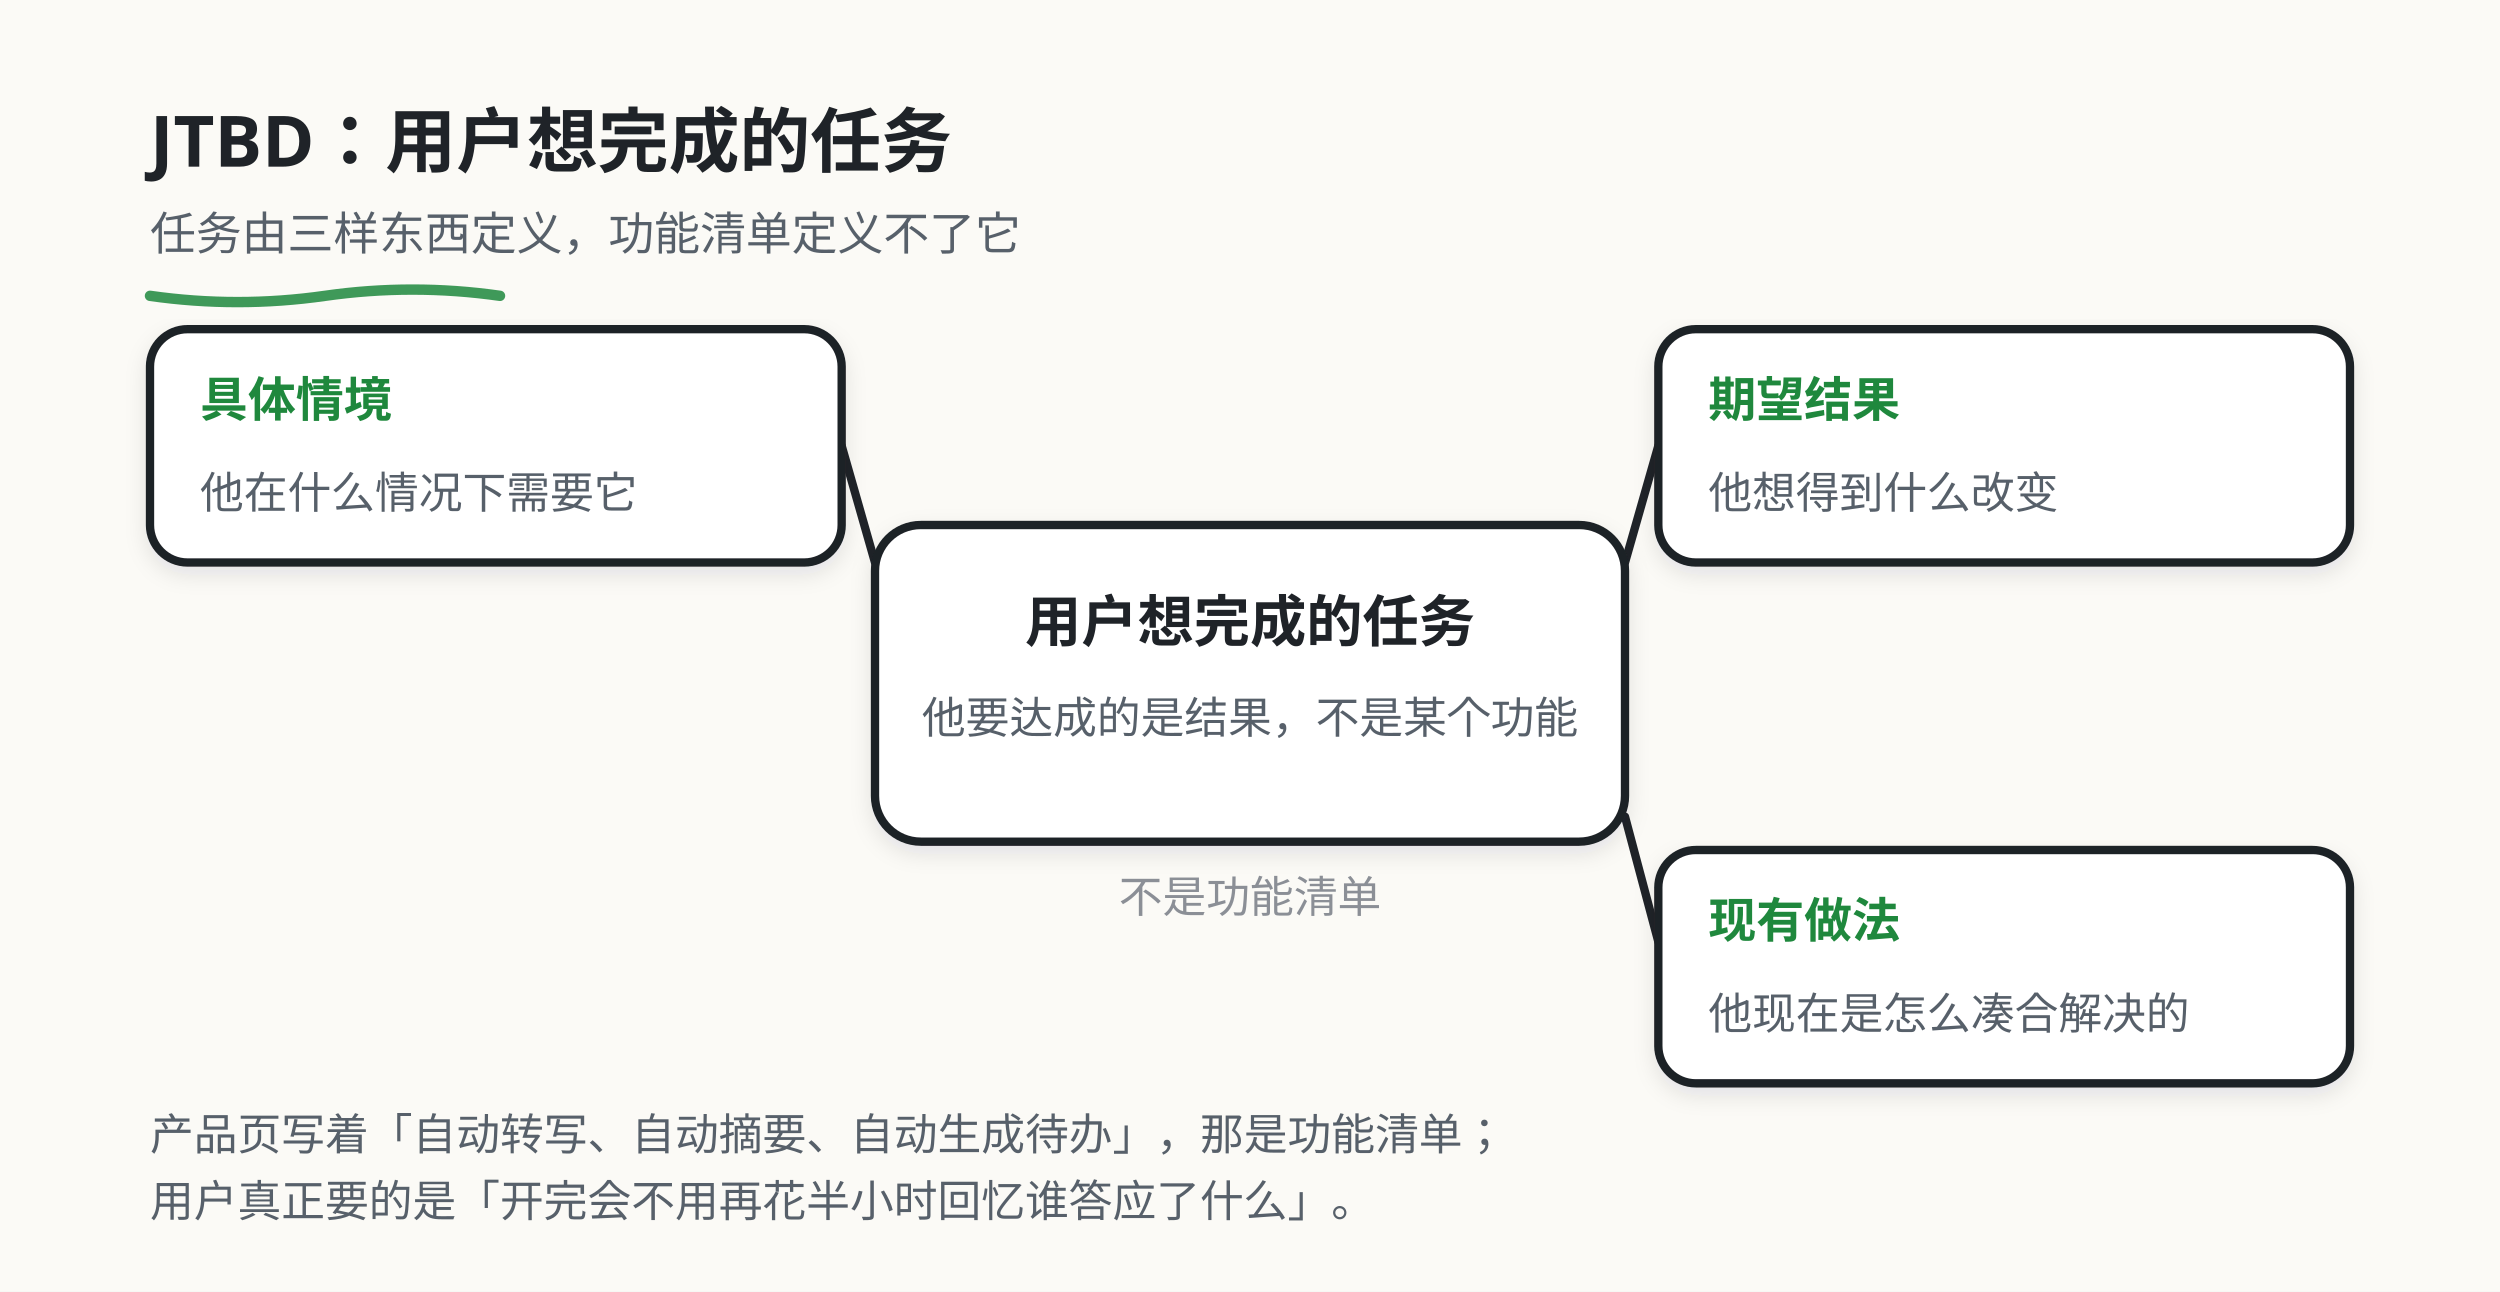
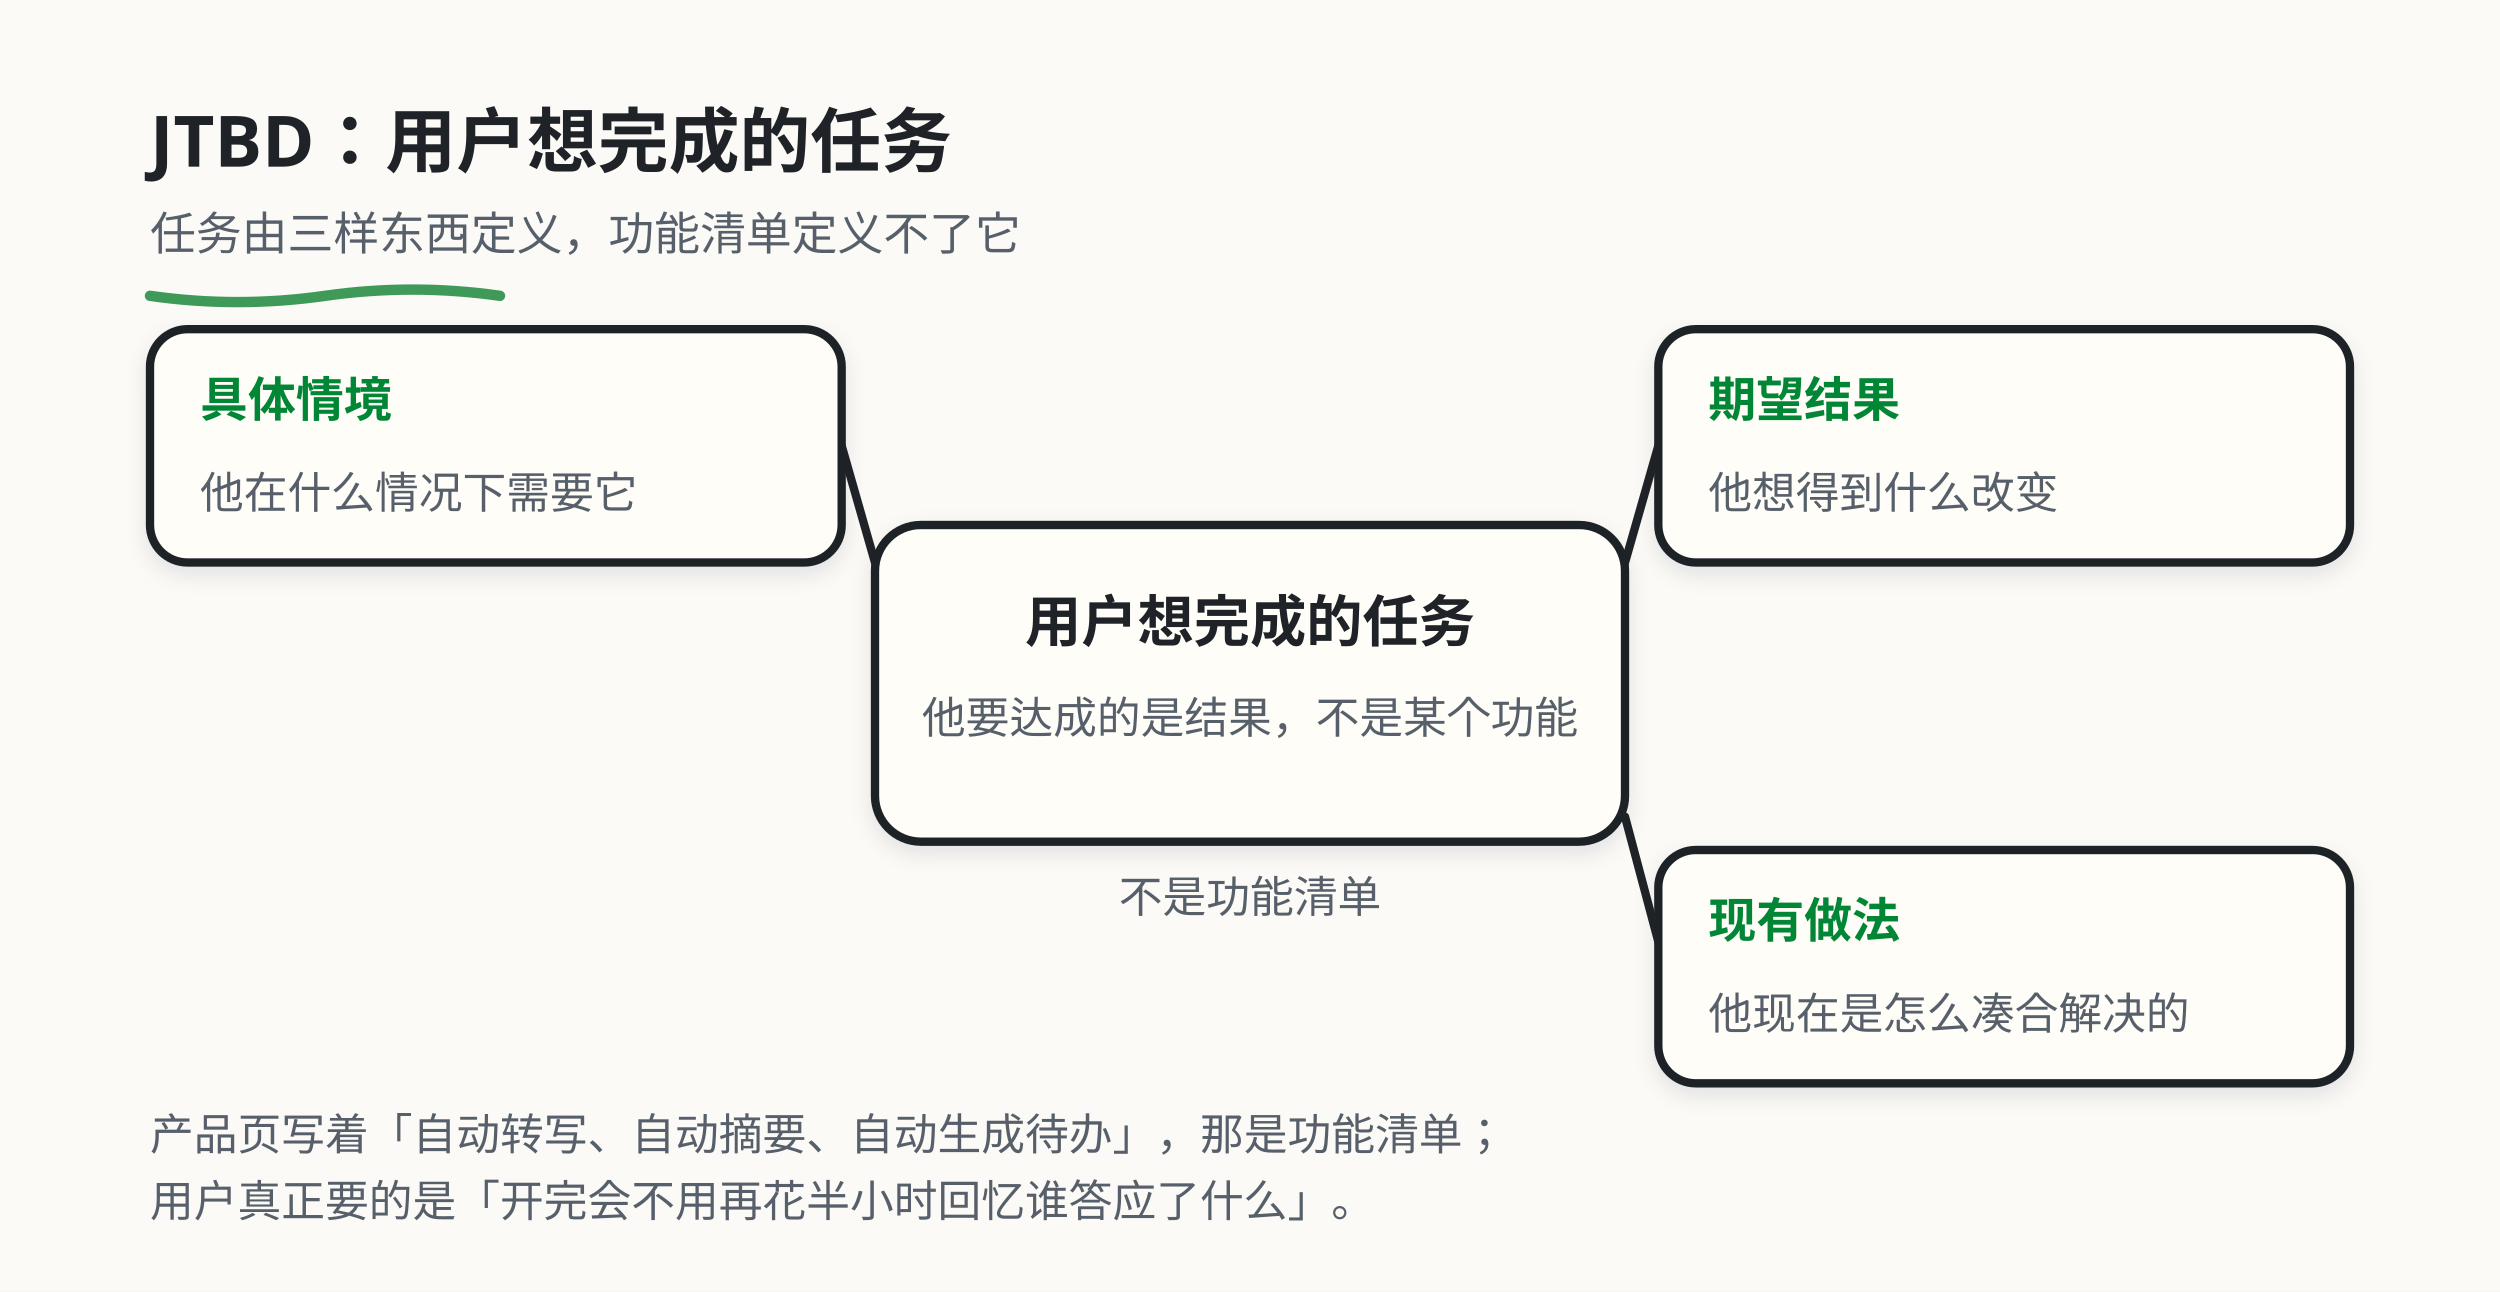
<svg xmlns="http://www.w3.org/2000/svg" width="1200" height="620" viewBox="0 0 1200 620" role="img" aria-labelledby="t">
  <rect width="1200" height="620" fill="#fbfaf6" />
  <defs>
    <filter id="card-shadow" x="-8%" y="-8%" width="116%" height="124%">
      <feDropShadow dx="0" dy="4" stdDeviation="5" flood-color="#1f2328" flood-opacity="0.10" />
    </filter>
  </defs>
  <text x="72" y="80" fill="#1f2328" font-family="'Microsoft YaHei', system-ui, sans-serif" font-size="34" font-weight="700">JTBD：用户想完成的任务</text>
  <text x="72" y="120" fill="#57606a" font-family="'Microsoft YaHei', system-ui, sans-serif" font-size="22">任务由三样东西定义，功能清单定义不了它</text>
  <path d="M72 142q42 6 84 0t84 0" fill="none" stroke="#1f883d" stroke-width="5" stroke-linecap="round" opacity="0.85" />
  <g stroke="#1f2328" stroke-width="4" stroke-linecap="round" fill="none">
    <path d="M404 214l16 56" />
    <path d="M796 214l-16 56" />
    <path d="M796 452l-16 -60" />
  </g>
-   <rect x="420" y="252" width="360" height="152" rx="22" fill="#ffffff" stroke="#1f2328" stroke-width="4" filter="url(#card-shadow)" />
+   <rect x="420" y="252" width="360" height="152" rx="22" fill="#fffdf8" stroke="#1f2328" stroke-width="4" filter="url(#card-shadow)" />
  <text x="600" y="308" fill="#1f2328" font-family="'Microsoft YaHei', system-ui, sans-serif" font-size="27" font-weight="700" text-anchor="middle">用户想完成的任务</text>
  <text x="600" y="352" fill="#57606a" font-family="'Microsoft YaHei', system-ui, sans-serif" font-size="21" text-anchor="middle">他要达成的是结果，不是某个功能</text>
-   <text x="600" y="438" fill="#8b8f96" font-family="'Microsoft YaHei', system-ui, sans-serif" font-size="21" text-anchor="middle">不是功能清单</text>
+   <text x="600" y="438" fill="#57606a" font-family="'Microsoft YaHei', system-ui, sans-serif" font-size="21" text-anchor="middle">不是功能清单</text>
  <g font-family="'Microsoft YaHei', system-ui, sans-serif">
    <g>
-       <rect x="72" y="158" width="332" height="112" rx="18" fill="#ffffff" stroke="#1f2328" stroke-width="4" filter="url(#card-shadow)" />
-       <text x="96" y="200" fill="#1f883d" font-size="23" font-weight="700">具体情境</text>
+       <rect x="72" y="158" width="332" height="112" rx="18" fill="#fffdf8" stroke="#1f2328" stroke-width="4" filter="url(#card-shadow)" />
+       <text x="96" y="200" fill="#008635" font-size="23" font-weight="700">具体情境</text>
      <text x="96" y="244" fill="#57606a" font-size="21">他在什么情况下需要它</text>
    </g>
    <g>
-       <rect x="796" y="158" width="332" height="112" rx="18" fill="#ffffff" stroke="#1f2328" stroke-width="4" filter="url(#card-shadow)" />
-       <text x="820" y="200" fill="#1f883d" font-size="23" font-weight="700">期望结果</text>
+       <rect x="796" y="158" width="332" height="112" rx="18" fill="#fffdf8" stroke="#1f2328" stroke-width="4" filter="url(#card-shadow)" />
+       <text x="820" y="200" fill="#008635" font-size="23" font-weight="700">期望结果</text>
      <text x="820" y="244" fill="#57606a" font-size="21">他想得到什么改变</text>
    </g>
    <g>
-       <rect x="796" y="408" width="332" height="112" rx="18" fill="#ffffff" stroke="#1f2328" stroke-width="4" filter="url(#card-shadow)" />
-       <text x="820" y="450" fill="#1f883d" font-size="23" font-weight="700">现有做法</text>
+       <rect x="796" y="408" width="332" height="112" rx="18" fill="#fffdf8" stroke="#1f2328" stroke-width="4" filter="url(#card-shadow)" />
+       <text x="820" y="450" fill="#008635" font-size="23" font-weight="700">现有做法</text>
      <text x="820" y="494" fill="#57606a" font-size="21">他现在是怎么凑合解决的</text>
    </g>
  </g>
  <text x="72" y="552" fill="#57606a" font-family="'Microsoft YaHei', system-ui, sans-serif" font-size="21">产品页写着「自动转写、自动摘要、自动生成待办」，那是功能清单；</text>
  <text x="72" y="584" fill="#57606a" font-family="'Microsoft YaHei', system-ui, sans-serif" font-size="21">用户真正要的是「开完会不用再花半小时回忆谁答应了什么」。</text>
</svg>
